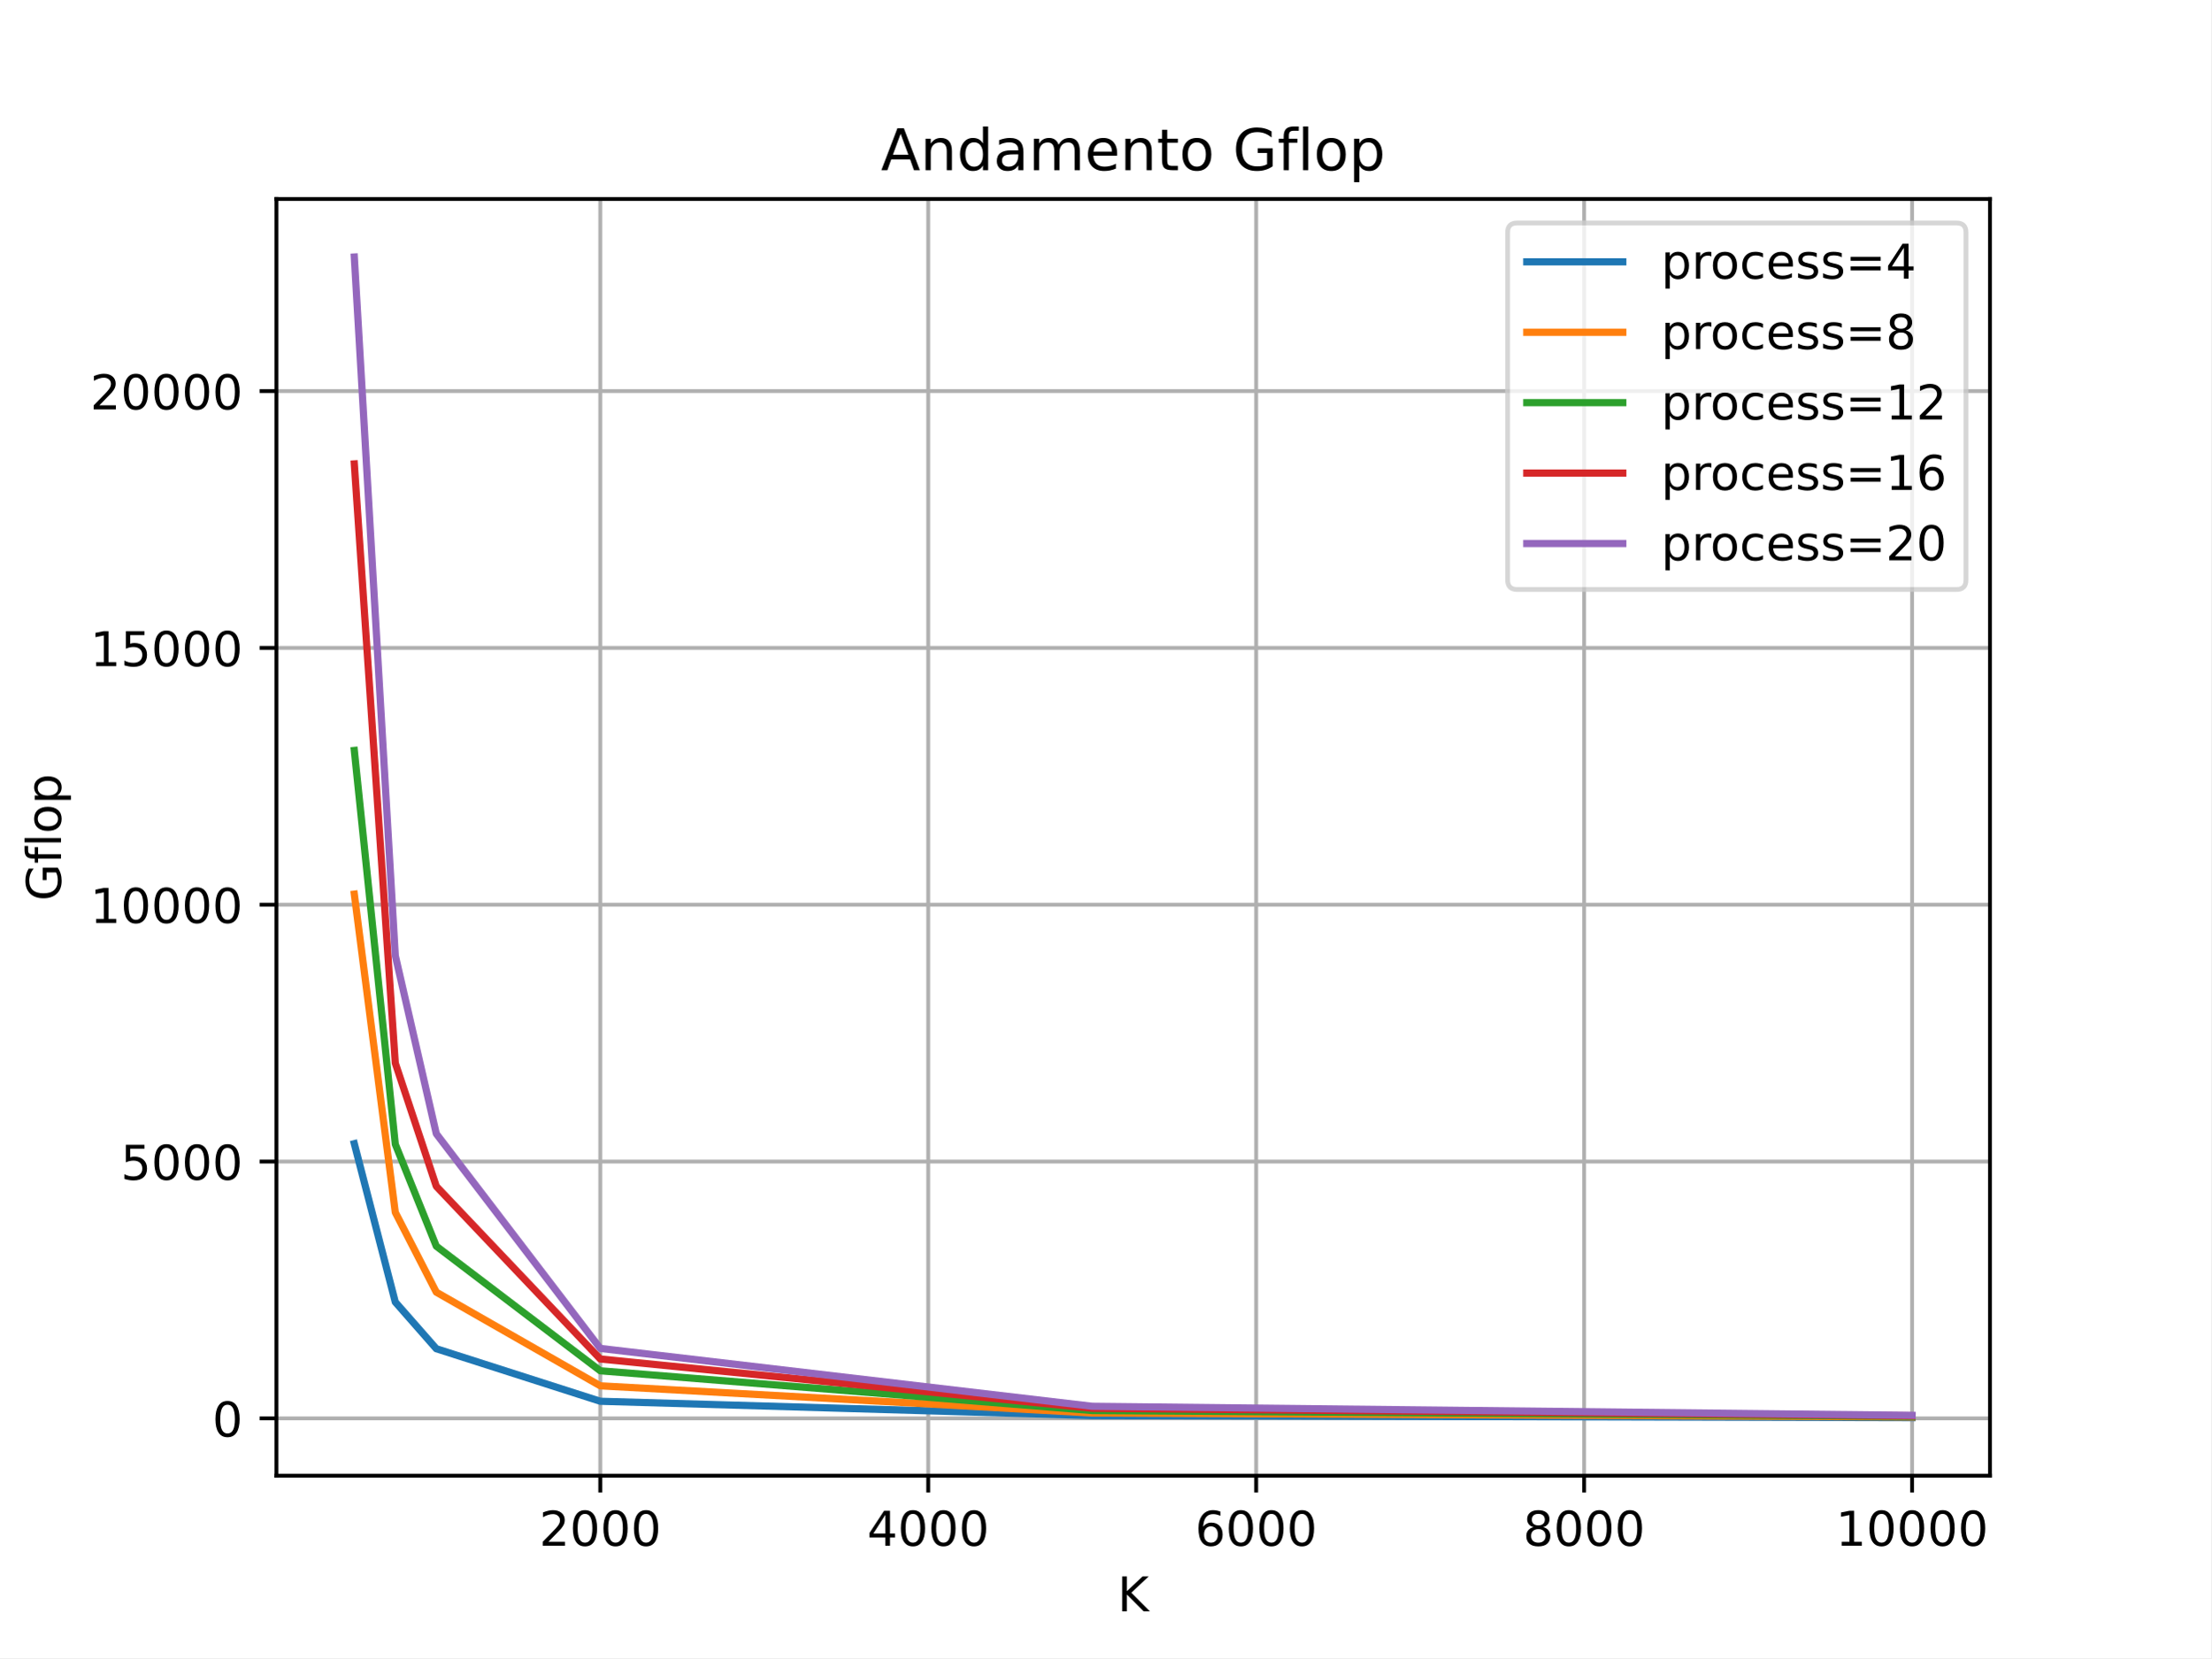
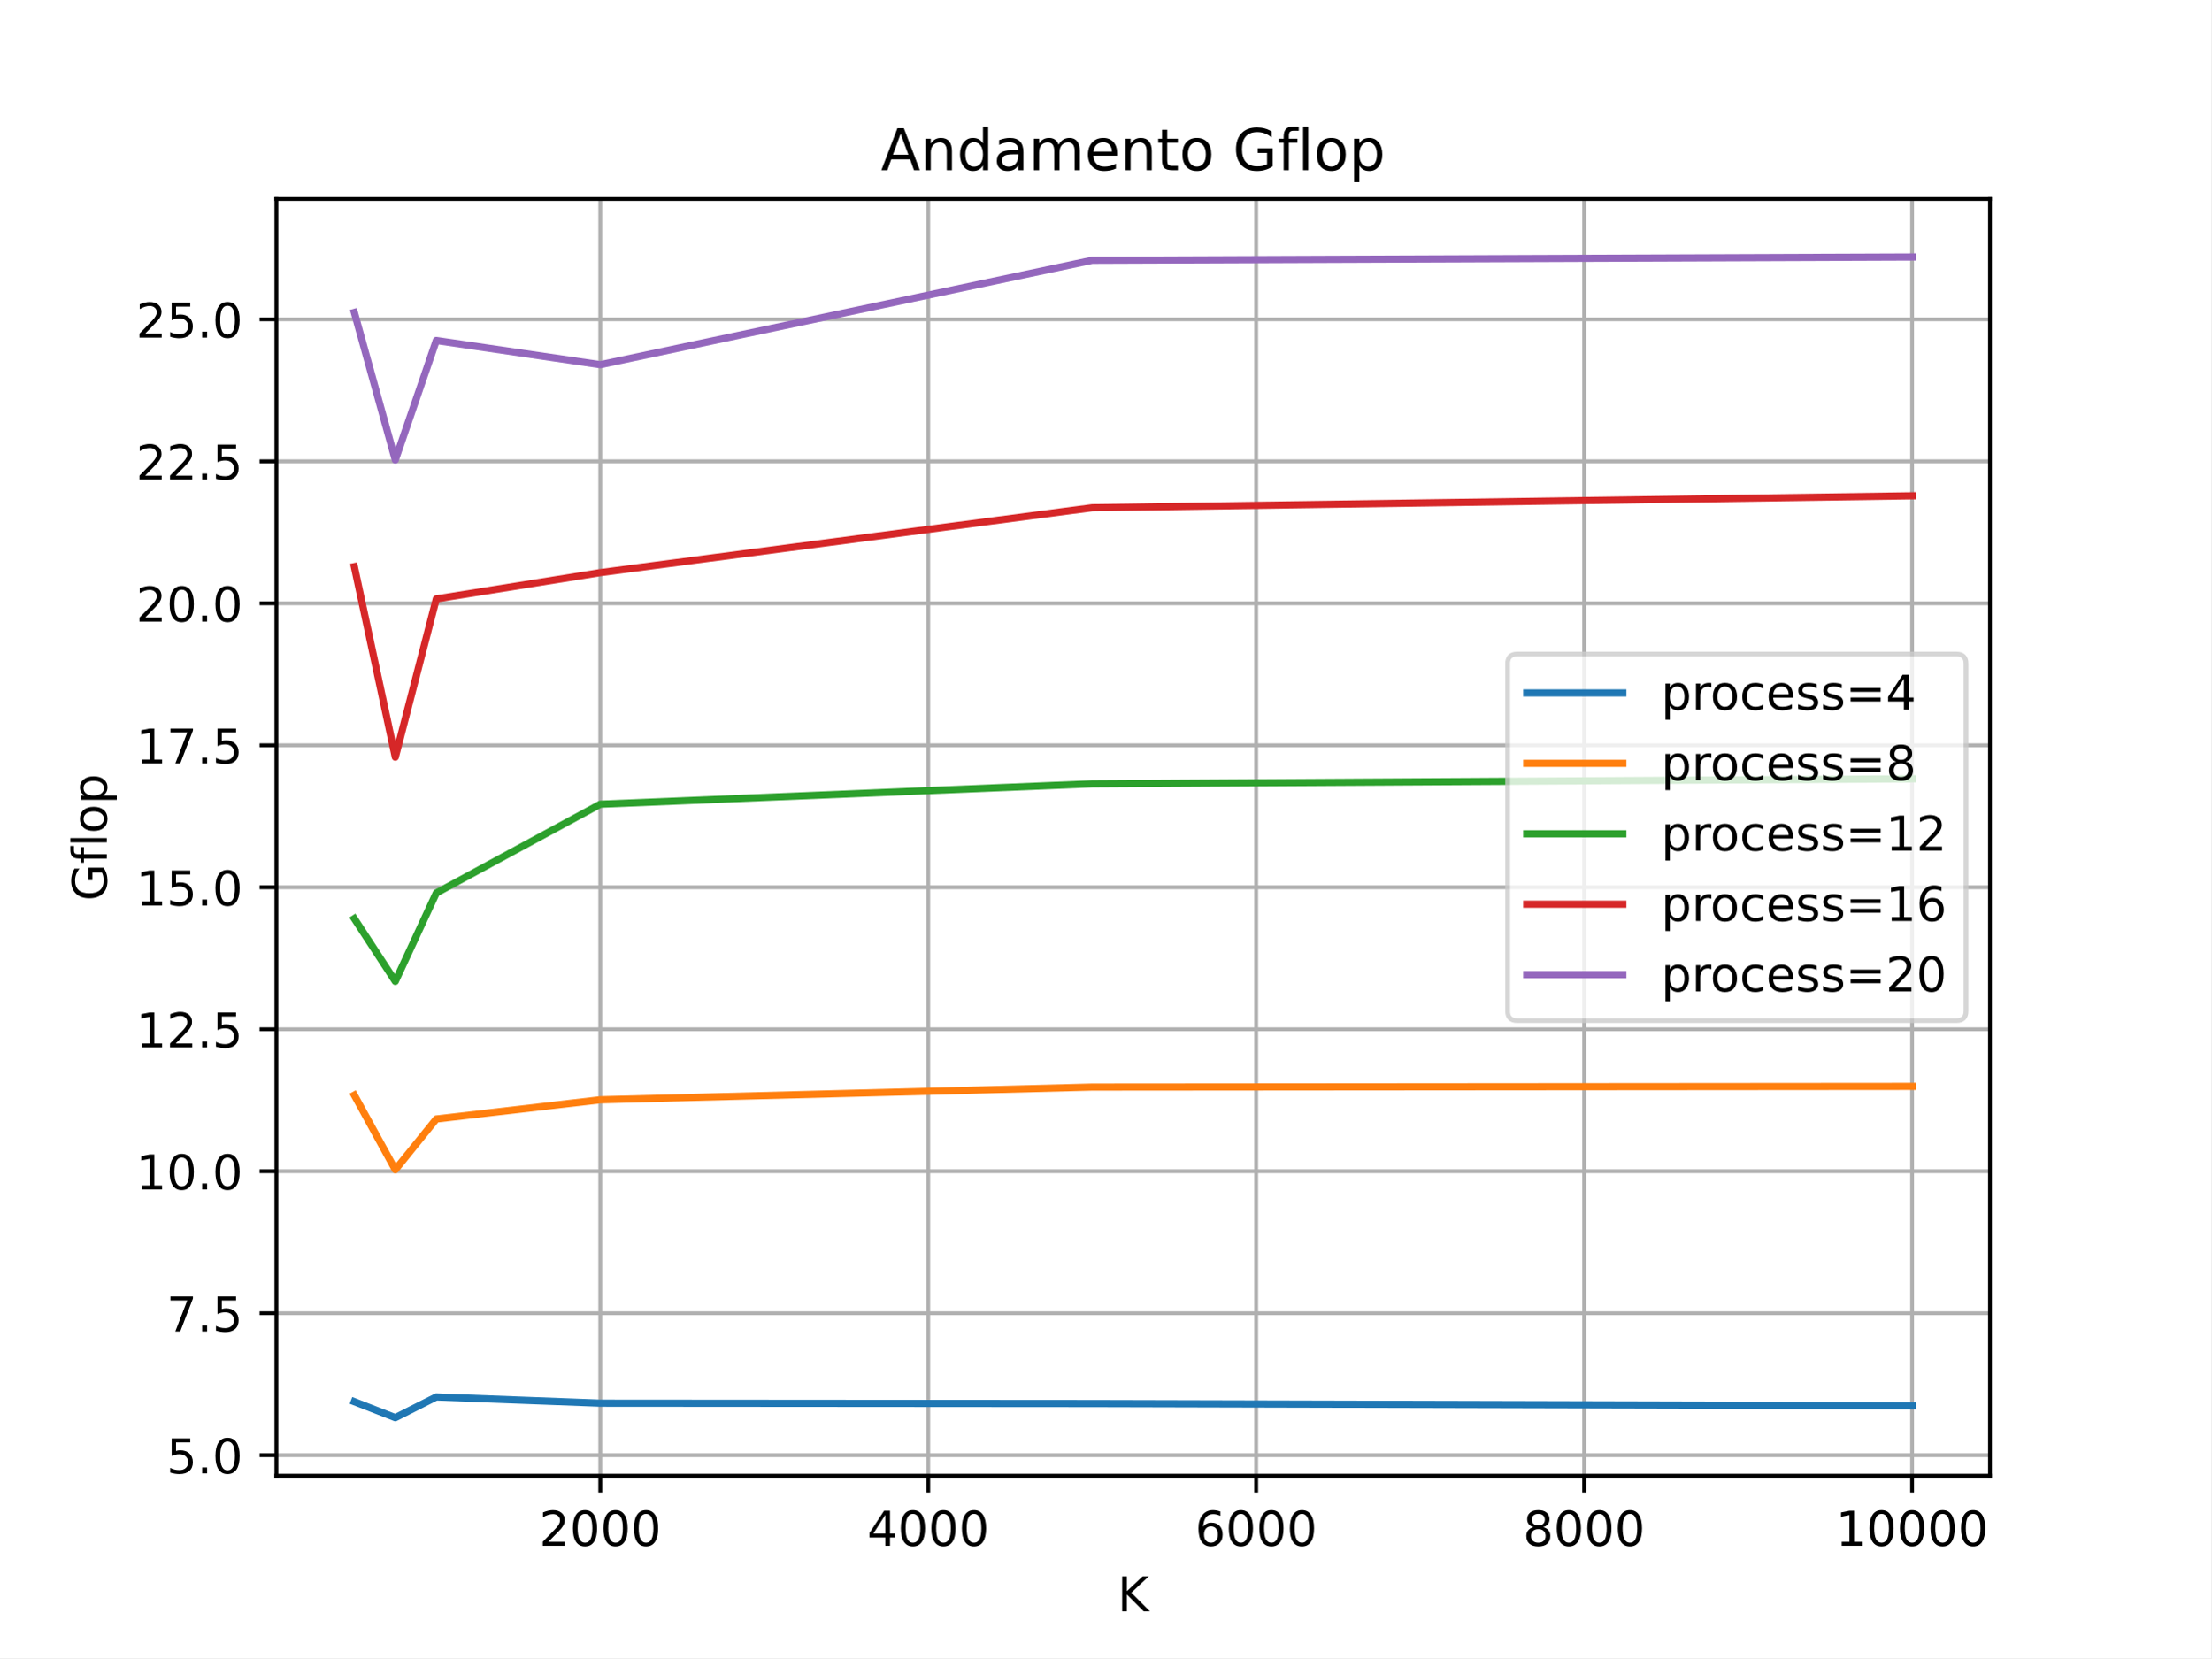
<svg xmlns="http://www.w3.org/2000/svg" xmlns:xlink="http://www.w3.org/1999/xlink" width="460.8pt" height="345.6pt" viewBox="0 0 460.8 345.6" version="1.1">
  <defs>
    <style type="text/css">*{stroke-linejoin: round; stroke-linecap: butt}</style>
  </defs>
  <g id="figure_1">
    <g id="patch_1">
      <path d="M 0 345.6  L 460.8 345.6  L 460.8 0  L 0 0  z " style="fill: #ffffff" />
    </g>
    <g id="axes_1">
      <g id="patch_2">
        <path d="M 57.6 307.584  L 414.72 307.584  L 414.72 41.472  L 57.6 41.472  z " style="fill: #ffffff" />
      </g>
      <g id="matplotlib.axis_1">
        <g id="xtick_1">
          <g id="line2d_1">
-             <path d="M 125.094 307.584  L 125.094 41.472  " clip-path="url(#p0d9759b4b2)" style="fill: none; stroke: #b0b0b0; stroke-width: 0.8; stroke-linecap: square" />
+             <path d="M 125.094 307.584  L 125.094 41.472  " clip-path="url(#p0114167c6a)" style="fill: none; stroke: #b0b0b0; stroke-width: 0.8; stroke-linecap: square" />
          </g>
          <g id="line2d_2">
            <defs>
-               <path id="m0df0024681" d="M 0 0  L 0 3.5  " style="stroke: #000000; stroke-width: 0.8" />
+               <path id="m8cb9207964" d="M 0 0  L 0 3.5  " style="stroke: #000000; stroke-width: 0.8" />
            </defs>
            <g>
-               <use xlink:href="#m0df0024681" x="125.094" y="307.584" style="stroke: #000000; stroke-width: 0.8" />
+               <use xlink:href="#m8cb9207964" x="125.094" y="307.584" style="stroke: #000000; stroke-width: 0.8" />
            </g>
          </g>
          <g id="text_1">
            <g transform="translate(112.369 322.1824) scale(0.1 -0.1)">
              <defs>
                <path id="DejaVuSans-32" d="M 1228 531  L 3431 531  L 3431 0  L 469 0  L 469 531  Q 828 903 1448 1529  Q 2069 2156 2228 2338  Q 2531 2678 2651 2914  Q 2772 3150 2772 3378  Q 2772 3750 2511 3984  Q 2250 4219 1831 4219  Q 1534 4219 1204 4116  Q 875 4013 500 3803  L 500 4441  Q 881 4594 1212 4672  Q 1544 4750 1819 4750  Q 2544 4750 2975 4387  Q 3406 4025 3406 3419  Q 3406 3131 3298 2873  Q 3191 2616 2906 2266  Q 2828 2175 2409 1742  Q 1991 1309 1228 531  z " transform="scale(0.015625)" />
                <path id="DejaVuSans-30" d="M 2034 4250  Q 1547 4250 1301 3770  Q 1056 3291 1056 2328  Q 1056 1369 1301 889  Q 1547 409 2034 409  Q 2525 409 2770 889  Q 3016 1369 3016 2328  Q 3016 3291 2770 3770  Q 2525 4250 2034 4250  z M 2034 4750  Q 2819 4750 3233 4129  Q 3647 3509 3647 2328  Q 3647 1150 3233 529  Q 2819 -91 2034 -91  Q 1250 -91 836 529  Q 422 1150 422 2328  Q 422 3509 836 4129  Q 1250 4750 2034 4750  z " transform="scale(0.015625)" />
              </defs>
              <use xlink:href="#DejaVuSans-32" />
              <use xlink:href="#DejaVuSans-30" x="63.623" />
              <use xlink:href="#DejaVuSans-30" x="127.246" />
              <use xlink:href="#DejaVuSans-30" x="190.869" />
            </g>
          </g>
        </g>
        <g id="xtick_2">
          <g id="line2d_3">
-             <path d="M 193.442 307.584  L 193.442 41.472  " clip-path="url(#p0d9759b4b2)" style="fill: none; stroke: #b0b0b0; stroke-width: 0.8; stroke-linecap: square" />
+             <path d="M 193.442 307.584  L 193.442 41.472  " clip-path="url(#p0114167c6a)" style="fill: none; stroke: #b0b0b0; stroke-width: 0.8; stroke-linecap: square" />
          </g>
          <g id="line2d_4">
            <g>
-               <use xlink:href="#m0df0024681" x="193.442" y="307.584" style="stroke: #000000; stroke-width: 0.8" />
+               <use xlink:href="#m8cb9207964" x="193.442" y="307.584" style="stroke: #000000; stroke-width: 0.8" />
            </g>
          </g>
          <g id="text_2">
            <g transform="translate(180.7173 322.1824) scale(0.1 -0.1)">
              <defs>
                <path id="DejaVuSans-34" d="M 2419 4116  L 825 1625  L 2419 1625  L 2419 4116  z M 2253 4666  L 3047 4666  L 3047 1625  L 3713 1625  L 3713 1100  L 3047 1100  L 3047 0  L 2419 0  L 2419 1100  L 313 1100  L 313 1709  L 2253 4666  z " transform="scale(0.015625)" />
              </defs>
              <use xlink:href="#DejaVuSans-34" />
              <use xlink:href="#DejaVuSans-30" x="63.623" />
              <use xlink:href="#DejaVuSans-30" x="127.246" />
              <use xlink:href="#DejaVuSans-30" x="190.869" />
            </g>
          </g>
        </g>
        <g id="xtick_3">
          <g id="line2d_5">
-             <path d="M 261.791 307.584  L 261.791 41.472  " clip-path="url(#p0d9759b4b2)" style="fill: none; stroke: #b0b0b0; stroke-width: 0.8; stroke-linecap: square" />
+             <path d="M 261.791 307.584  L 261.791 41.472  " clip-path="url(#p0114167c6a)" style="fill: none; stroke: #b0b0b0; stroke-width: 0.8; stroke-linecap: square" />
          </g>
          <g id="line2d_6">
            <g>
-               <use xlink:href="#m0df0024681" x="261.791" y="307.584" style="stroke: #000000; stroke-width: 0.8" />
+               <use xlink:href="#m8cb9207964" x="261.791" y="307.584" style="stroke: #000000; stroke-width: 0.8" />
            </g>
          </g>
          <g id="text_3">
            <g transform="translate(249.0656 322.1824) scale(0.1 -0.1)">
              <defs>
                <path id="DejaVuSans-36" d="M 2113 2584  Q 1688 2584 1439 2293  Q 1191 2003 1191 1497  Q 1191 994 1439 701  Q 1688 409 2113 409  Q 2538 409 2786 701  Q 3034 994 3034 1497  Q 3034 2003 2786 2293  Q 2538 2584 2113 2584  z M 3366 4563  L 3366 3988  Q 3128 4100 2886 4159  Q 2644 4219 2406 4219  Q 1781 4219 1451 3797  Q 1122 3375 1075 2522  Q 1259 2794 1537 2939  Q 1816 3084 2150 3084  Q 2853 3084 3261 2657  Q 3669 2231 3669 1497  Q 3669 778 3244 343  Q 2819 -91 2113 -91  Q 1303 -91 875 529  Q 447 1150 447 2328  Q 447 3434 972 4092  Q 1497 4750 2381 4750  Q 2619 4750 2861 4703  Q 3103 4656 3366 4563  z " transform="scale(0.015625)" />
              </defs>
              <use xlink:href="#DejaVuSans-36" />
              <use xlink:href="#DejaVuSans-30" x="63.623" />
              <use xlink:href="#DejaVuSans-30" x="127.246" />
              <use xlink:href="#DejaVuSans-30" x="190.869" />
            </g>
          </g>
        </g>
        <g id="xtick_4">
          <g id="line2d_7">
-             <path d="M 330.139 307.584  L 330.139 41.472  " clip-path="url(#p0d9759b4b2)" style="fill: none; stroke: #b0b0b0; stroke-width: 0.8; stroke-linecap: square" />
+             <path d="M 330.139 307.584  L 330.139 41.472  " clip-path="url(#p0114167c6a)" style="fill: none; stroke: #b0b0b0; stroke-width: 0.8; stroke-linecap: square" />
          </g>
          <g id="line2d_8">
            <g>
-               <use xlink:href="#m0df0024681" x="330.139" y="307.584" style="stroke: #000000; stroke-width: 0.8" />
+               <use xlink:href="#m8cb9207964" x="330.139" y="307.584" style="stroke: #000000; stroke-width: 0.8" />
            </g>
          </g>
          <g id="text_4">
            <g transform="translate(317.4139 322.1824) scale(0.1 -0.1)">
              <defs>
                <path id="DejaVuSans-38" d="M 2034 2216  Q 1584 2216 1326 1975  Q 1069 1734 1069 1313  Q 1069 891 1326 650  Q 1584 409 2034 409  Q 2484 409 2743 651  Q 3003 894 3003 1313  Q 3003 1734 2745 1975  Q 2488 2216 2034 2216  z M 1403 2484  Q 997 2584 770 2862  Q 544 3141 544 3541  Q 544 4100 942 4425  Q 1341 4750 2034 4750  Q 2731 4750 3128 4425  Q 3525 4100 3525 3541  Q 3525 3141 3298 2862  Q 3072 2584 2669 2484  Q 3125 2378 3379 2068  Q 3634 1759 3634 1313  Q 3634 634 3220 271  Q 2806 -91 2034 -91  Q 1263 -91 848 271  Q 434 634 434 1313  Q 434 1759 690 2068  Q 947 2378 1403 2484  z M 1172 3481  Q 1172 3119 1398 2916  Q 1625 2713 2034 2713  Q 2441 2713 2670 2916  Q 2900 3119 2900 3481  Q 2900 3844 2670 4047  Q 2441 4250 2034 4250  Q 1625 4250 1398 4047  Q 1172 3844 1172 3481  z " transform="scale(0.015625)" />
              </defs>
              <use xlink:href="#DejaVuSans-38" />
              <use xlink:href="#DejaVuSans-30" x="63.623" />
              <use xlink:href="#DejaVuSans-30" x="127.246" />
              <use xlink:href="#DejaVuSans-30" x="190.869" />
            </g>
          </g>
        </g>
        <g id="xtick_5">
          <g id="line2d_9">
-             <path d="M 398.487 307.584  L 398.487 41.472  " clip-path="url(#p0d9759b4b2)" style="fill: none; stroke: #b0b0b0; stroke-width: 0.8; stroke-linecap: square" />
+             <path d="M 398.487 307.584  L 398.487 41.472  " clip-path="url(#p0114167c6a)" style="fill: none; stroke: #b0b0b0; stroke-width: 0.8; stroke-linecap: square" />
          </g>
          <g id="line2d_10">
            <g>
-               <use xlink:href="#m0df0024681" x="398.487" y="307.584" style="stroke: #000000; stroke-width: 0.8" />
+               <use xlink:href="#m8cb9207964" x="398.487" y="307.584" style="stroke: #000000; stroke-width: 0.8" />
            </g>
          </g>
          <g id="text_5">
            <g transform="translate(382.581 322.1824) scale(0.1 -0.1)">
              <defs>
                <path id="DejaVuSans-31" d="M 794 531  L 1825 531  L 1825 4091  L 703 3866  L 703 4441  L 1819 4666  L 2450 4666  L 2450 531  L 3481 531  L 3481 0  L 794 0  L 794 531  z " transform="scale(0.015625)" />
              </defs>
              <use xlink:href="#DejaVuSans-31" />
              <use xlink:href="#DejaVuSans-30" x="63.623" />
              <use xlink:href="#DejaVuSans-30" x="127.246" />
              <use xlink:href="#DejaVuSans-30" x="190.869" />
              <use xlink:href="#DejaVuSans-30" x="254.492" />
            </g>
          </g>
        </g>
        <g id="text_6">
          <g transform="translate(232.8811 335.8606) scale(0.1 -0.1)">
            <defs>
              <path id="DejaVuSans-4b" d="M 628 4666  L 1259 4666  L 1259 2694  L 3353 4666  L 4166 4666  L 1850 2491  L 4331 0  L 3500 0  L 1259 2247  L 1259 0  L 628 0  L 628 4666  z " transform="scale(0.015625)" />
            </defs>
            <use xlink:href="#DejaVuSans-4b" />
          </g>
        </g>
      </g>
      <g id="matplotlib.axis_2">
        <g id="ytick_1">
          <g id="line2d_11">
-             <path d="M 57.6 295.629  L 414.72 295.629  " clip-path="url(#p0d9759b4b2)" style="fill: none; stroke: #b0b0b0; stroke-width: 0.8; stroke-linecap: square" />
+             <path d="M 57.6 303.306  L 414.72 303.306  " clip-path="url(#p0114167c6a)" style="fill: none; stroke: #b0b0b0; stroke-width: 0.8; stroke-linecap: square" />
          </g>
          <g id="line2d_12">
            <defs>
-               <path id="m1ac2b22082" d="M 0 0  L -3.5 0  " style="stroke: #000000; stroke-width: 0.8" />
+               <path id="m74ee2ccb18" d="M 0 0  L -3.5 0  " style="stroke: #000000; stroke-width: 0.8" />
            </defs>
            <g>
-               <use xlink:href="#m1ac2b22082" x="57.6" y="295.629" style="stroke: #000000; stroke-width: 0.8" />
+               <use xlink:href="#m74ee2ccb18" x="57.6" y="303.306" style="stroke: #000000; stroke-width: 0.8" />
            </g>
          </g>
          <g id="text_7">
-             <g transform="translate(44.2375 299.4286) scale(0.1 -0.1)">
-               <use xlink:href="#DejaVuSans-30" />
+             <g transform="translate(34.69687 307.1057) scale(0.1 -0.1)">
+               <defs>
+                 <path id="DejaVuSans-35" d="M 691 4666  L 3169 4666  L 3169 4134  L 1269 4134  L 1269 2991  Q 1406 3038 1543 3061  Q 1681 3084 1819 3084  Q 2600 3084 3056 2656  Q 3513 2228 3513 1497  Q 3513 744 3044 326  Q 2575 -91 1722 -91  Q 1428 -91 1123 -41  Q 819 9 494 109  L 494 744  Q 775 591 1075 516  Q 1375 441 1709 441  Q 2250 441 2565 725  Q 2881 1009 2881 1497  Q 2881 1984 2565 2268  Q 2250 2553 1709 2553  Q 1456 2553 1204 2497  Q 953 2441 691 2322  L 691 4666  z " transform="scale(0.015625)" />
+                 <path id="DejaVuSans-2e" d="M 684 794  L 1344 794  L 1344 0  L 684 0  L 684 794  z " transform="scale(0.015625)" />
+               </defs>
+               <use xlink:href="#DejaVuSans-35" />
+               <use xlink:href="#DejaVuSans-2e" x="63.623" />
+               <use xlink:href="#DejaVuSans-30" x="95.41" />
            </g>
          </g>
        </g>
        <g id="ytick_2">
          <g id="line2d_13">
-             <path d="M 57.6 242.1  L 414.72 242.1  " clip-path="url(#p0d9759b4b2)" style="fill: none; stroke: #b0b0b0; stroke-width: 0.8; stroke-linecap: square" />
+             <path d="M 57.6 273.713  L 414.72 273.713  " clip-path="url(#p0114167c6a)" style="fill: none; stroke: #b0b0b0; stroke-width: 0.8; stroke-linecap: square" />
          </g>
          <g id="line2d_14">
            <g>
-               <use xlink:href="#m1ac2b22082" x="57.6" y="242.1" style="stroke: #000000; stroke-width: 0.8" />
+               <use xlink:href="#m74ee2ccb18" x="57.6" y="273.713" style="stroke: #000000; stroke-width: 0.8" />
            </g>
          </g>
          <g id="text_8">
-             <g transform="translate(25.15 245.8992) scale(0.1 -0.1)">
-               <defs>
-                 <path id="DejaVuSans-35" d="M 691 4666  L 3169 4666  L 3169 4134  L 1269 4134  L 1269 2991  Q 1406 3038 1543 3061  Q 1681 3084 1819 3084  Q 2600 3084 3056 2656  Q 3513 2228 3513 1497  Q 3513 744 3044 326  Q 2575 -91 1722 -91  Q 1428 -91 1123 -41  Q 819 9 494 109  L 494 744  Q 775 591 1075 516  Q 1375 441 1709 441  Q 2250 441 2565 725  Q 2881 1009 2881 1497  Q 2881 1984 2565 2268  Q 2250 2553 1709 2553  Q 1456 2553 1204 2497  Q 953 2441 691 2322  L 691 4666  z " transform="scale(0.015625)" />
-               </defs>
-               <use xlink:href="#DejaVuSans-35" />
-               <use xlink:href="#DejaVuSans-30" x="63.623" />
-               <use xlink:href="#DejaVuSans-30" x="127.246" />
-               <use xlink:href="#DejaVuSans-30" x="190.869" />
+             <g transform="translate(34.69687 277.5126) scale(0.1 -0.1)">
+               <defs>
+                 <path id="DejaVuSans-37" d="M 525 4666  L 3525 4666  L 3525 4397  L 1831 0  L 1172 0  L 2766 4134  L 525 4134  L 525 4666  z " transform="scale(0.015625)" />
+               </defs>
+               <use xlink:href="#DejaVuSans-37" />
+               <use xlink:href="#DejaVuSans-2e" x="63.623" />
+               <use xlink:href="#DejaVuSans-35" x="95.41" />
            </g>
          </g>
        </g>
        <g id="ytick_3">
          <g id="line2d_15">
-             <path d="M 57.6 188.57  L 414.72 188.57  " clip-path="url(#p0d9759b4b2)" style="fill: none; stroke: #b0b0b0; stroke-width: 0.8; stroke-linecap: square" />
+             <path d="M 57.6 244.12  L 414.72 244.12  " clip-path="url(#p0114167c6a)" style="fill: none; stroke: #b0b0b0; stroke-width: 0.8; stroke-linecap: square" />
          </g>
          <g id="line2d_16">
            <g>
-               <use xlink:href="#m1ac2b22082" x="57.6" y="188.57" style="stroke: #000000; stroke-width: 0.8" />
+               <use xlink:href="#m74ee2ccb18" x="57.6" y="244.12" style="stroke: #000000; stroke-width: 0.8" />
            </g>
          </g>
          <g id="text_9">
-             <g transform="translate(18.7875 192.3697) scale(0.1 -0.1)">
+             <g transform="translate(28.33438 247.9194) scale(0.1 -0.1)">
              <use xlink:href="#DejaVuSans-31" />
              <use xlink:href="#DejaVuSans-30" x="63.623" />
-               <use xlink:href="#DejaVuSans-30" x="127.246" />
-               <use xlink:href="#DejaVuSans-30" x="190.869" />
-               <use xlink:href="#DejaVuSans-30" x="254.492" />
+               <use xlink:href="#DejaVuSans-2e" x="127.246" />
+               <use xlink:href="#DejaVuSans-30" x="159.033" />
            </g>
          </g>
        </g>
        <g id="ytick_4">
          <g id="line2d_17">
-             <path d="M 57.6 135.041  L 414.72 135.041  " clip-path="url(#p0d9759b4b2)" style="fill: none; stroke: #b0b0b0; stroke-width: 0.8; stroke-linecap: square" />
+             <path d="M 57.6 214.527  L 414.72 214.527  " clip-path="url(#p0114167c6a)" style="fill: none; stroke: #b0b0b0; stroke-width: 0.8; stroke-linecap: square" />
          </g>
          <g id="line2d_18">
            <g>
-               <use xlink:href="#m1ac2b22082" x="57.6" y="135.041" style="stroke: #000000; stroke-width: 0.8" />
+               <use xlink:href="#m74ee2ccb18" x="57.6" y="214.527" style="stroke: #000000; stroke-width: 0.8" />
            </g>
          </g>
          <g id="text_10">
-             <g transform="translate(18.7875 138.8402) scale(0.1 -0.1)">
+             <g transform="translate(28.33438 218.3263) scale(0.1 -0.1)">
+               <use xlink:href="#DejaVuSans-31" />
+               <use xlink:href="#DejaVuSans-32" x="63.623" />
+               <use xlink:href="#DejaVuSans-2e" x="127.246" />
+               <use xlink:href="#DejaVuSans-35" x="159.033" />
+             </g>
+           </g>
+         </g>
+         <g id="ytick_5">
+           <g id="line2d_19">
+             <path d="M 57.6 184.934  L 414.72 184.934  " clip-path="url(#p0114167c6a)" style="fill: none; stroke: #b0b0b0; stroke-width: 0.8; stroke-linecap: square" />
+           </g>
+           <g id="line2d_20">
+             <g>
+               <use xlink:href="#m74ee2ccb18" x="57.6" y="184.934" style="stroke: #000000; stroke-width: 0.8" />
+             </g>
+           </g>
+           <g id="text_11">
+             <g transform="translate(28.33438 188.7331) scale(0.1 -0.1)">
              <use xlink:href="#DejaVuSans-31" />
              <use xlink:href="#DejaVuSans-35" x="63.623" />
-               <use xlink:href="#DejaVuSans-30" x="127.246" />
-               <use xlink:href="#DejaVuSans-30" x="190.869" />
-               <use xlink:href="#DejaVuSans-30" x="254.492" />
-             </g>
-           </g>
-         </g>
-         <g id="ytick_5">
-           <g id="line2d_19">
-             <path d="M 57.6 81.512  L 414.72 81.512  " clip-path="url(#p0d9759b4b2)" style="fill: none; stroke: #b0b0b0; stroke-width: 0.8; stroke-linecap: square" />
-           </g>
-           <g id="line2d_20">
-             <g>
-               <use xlink:href="#m1ac2b22082" x="57.6" y="81.512" style="stroke: #000000; stroke-width: 0.8" />
-             </g>
-           </g>
-           <g id="text_11">
-             <g transform="translate(18.7875 85.31079) scale(0.1 -0.1)">
+               <use xlink:href="#DejaVuSans-2e" x="127.246" />
+               <use xlink:href="#DejaVuSans-30" x="159.033" />
+             </g>
+           </g>
+         </g>
+         <g id="ytick_6">
+           <g id="line2d_21">
+             <path d="M 57.6 155.341  L 414.72 155.341  " clip-path="url(#p0114167c6a)" style="fill: none; stroke: #b0b0b0; stroke-width: 0.8; stroke-linecap: square" />
+           </g>
+           <g id="line2d_22">
+             <g>
+               <use xlink:href="#m74ee2ccb18" x="57.6" y="155.341" style="stroke: #000000; stroke-width: 0.8" />
+             </g>
+           </g>
+           <g id="text_12">
+             <g transform="translate(28.33438 159.1399) scale(0.1 -0.1)">
+               <use xlink:href="#DejaVuSans-31" />
+               <use xlink:href="#DejaVuSans-37" x="63.623" />
+               <use xlink:href="#DejaVuSans-2e" x="127.246" />
+               <use xlink:href="#DejaVuSans-35" x="159.033" />
+             </g>
+           </g>
+         </g>
+         <g id="ytick_7">
+           <g id="line2d_23">
+             <path d="M 57.6 125.748  L 414.72 125.748  " clip-path="url(#p0114167c6a)" style="fill: none; stroke: #b0b0b0; stroke-width: 0.8; stroke-linecap: square" />
+           </g>
+           <g id="line2d_24">
+             <g>
+               <use xlink:href="#m74ee2ccb18" x="57.6" y="125.748" style="stroke: #000000; stroke-width: 0.8" />
+             </g>
+           </g>
+           <g id="text_13">
+             <g transform="translate(28.33438 129.5468) scale(0.1 -0.1)">
              <use xlink:href="#DejaVuSans-32" />
              <use xlink:href="#DejaVuSans-30" x="63.623" />
-               <use xlink:href="#DejaVuSans-30" x="127.246" />
-               <use xlink:href="#DejaVuSans-30" x="190.869" />
-               <use xlink:href="#DejaVuSans-30" x="254.492" />
-             </g>
-           </g>
-         </g>
-         <g id="text_12">
-           <g transform="translate(12.70781 187.785) rotate(-90) scale(0.1 -0.1)">
+               <use xlink:href="#DejaVuSans-2e" x="127.246" />
+               <use xlink:href="#DejaVuSans-30" x="159.033" />
+             </g>
+           </g>
+         </g>
+         <g id="ytick_8">
+           <g id="line2d_25">
+             <path d="M 57.6 96.154  L 414.72 96.154  " clip-path="url(#p0114167c6a)" style="fill: none; stroke: #b0b0b0; stroke-width: 0.8; stroke-linecap: square" />
+           </g>
+           <g id="line2d_26">
+             <g>
+               <use xlink:href="#m74ee2ccb18" x="57.6" y="96.154" style="stroke: #000000; stroke-width: 0.8" />
+             </g>
+           </g>
+           <g id="text_14">
+             <g transform="translate(28.33438 99.95364) scale(0.1 -0.1)">
+               <use xlink:href="#DejaVuSans-32" />
+               <use xlink:href="#DejaVuSans-32" x="63.623" />
+               <use xlink:href="#DejaVuSans-2e" x="127.246" />
+               <use xlink:href="#DejaVuSans-35" x="159.033" />
+             </g>
+           </g>
+         </g>
+         <g id="ytick_9">
+           <g id="line2d_27">
+             <path d="M 57.6 66.561  L 414.72 66.561  " clip-path="url(#p0114167c6a)" style="fill: none; stroke: #b0b0b0; stroke-width: 0.8; stroke-linecap: square" />
+           </g>
+           <g id="line2d_28">
+             <g>
+               <use xlink:href="#m74ee2ccb18" x="57.6" y="66.561" style="stroke: #000000; stroke-width: 0.8" />
+             </g>
+           </g>
+           <g id="text_15">
+             <g transform="translate(28.33438 70.36049) scale(0.1 -0.1)">
+               <use xlink:href="#DejaVuSans-32" />
+               <use xlink:href="#DejaVuSans-35" x="63.623" />
+               <use xlink:href="#DejaVuSans-2e" x="127.246" />
+               <use xlink:href="#DejaVuSans-30" x="159.033" />
+             </g>
+           </g>
+         </g>
+         <g id="text_16">
+           <g transform="translate(22.25469 187.785) rotate(-90) scale(0.1 -0.1)">
            <defs>
              <path id="DejaVuSans-47" d="M 3809 666  L 3809 1919  L 2778 1919  L 2778 2438  L 4434 2438  L 4434 434  Q 4069 175 3628 42  Q 3188 -91 2688 -91  Q 1594 -91 976 548  Q 359 1188 359 2328  Q 359 3472 976 4111  Q 1594 4750 2688 4750  Q 3144 4750 3555 4637  Q 3966 4525 4313 4306  L 4313 3634  Q 3963 3931 3569 4081  Q 3175 4231 2741 4231  Q 1884 4231 1454 3753  Q 1025 3275 1025 2328  Q 1025 1384 1454 906  Q 1884 428 2741 428  Q 3075 428 3337 486  Q 3600 544 3809 666  z " transform="scale(0.015625)" />
              <path id="DejaVuSans-66" d="M 2375 4863  L 2375 4384  L 1825 4384  Q 1516 4384 1395 4259  Q 1275 4134 1275 3809  L 1275 3500  L 2222 3500  L 2222 3053  L 1275 3053  L 1275 0  L 697 0  L 697 3053  L 147 3053  L 147 3500  L 697 3500  L 697 3744  Q 697 4328 969 4595  Q 1241 4863 1831 4863  L 2375 4863  z " transform="scale(0.015625)" />
              <path id="DejaVuSans-6c" d="M 603 4863  L 1178 4863  L 1178 0  L 603 0  L 603 4863  z " transform="scale(0.015625)" />
              <path id="DejaVuSans-6f" d="M 1959 3097  Q 1497 3097 1228 2736  Q 959 2375 959 1747  Q 959 1119 1226 758  Q 1494 397 1959 397  Q 2419 397 2687 759  Q 2956 1122 2956 1747  Q 2956 2369 2687 2733  Q 2419 3097 1959 3097  z M 1959 3584  Q 2709 3584 3137 3096  Q 3566 2609 3566 1747  Q 3566 888 3137 398  Q 2709 -91 1959 -91  Q 1206 -91 779 398  Q 353 888 353 1747  Q 353 2609 779 3096  Q 1206 3584 1959 3584  z " transform="scale(0.015625)" />
              <path id="DejaVuSans-70" d="M 1159 525  L 1159 -1331  L 581 -1331  L 581 3500  L 1159 3500  L 1159 2969  Q 1341 3281 1617 3432  Q 1894 3584 2278 3584  Q 2916 3584 3314 3078  Q 3713 2572 3713 1747  Q 3713 922 3314 415  Q 2916 -91 2278 -91  Q 1894 -91 1617 61  Q 1341 213 1159 525  z M 3116 1747  Q 3116 2381 2855 2742  Q 2594 3103 2138 3103  Q 1681 3103 1420 2742  Q 1159 2381 1159 1747  Q 1159 1113 1420 752  Q 1681 391 2138 391  Q 2594 391 2855 752  Q 3116 1113 3116 1747  z " transform="scale(0.015625)" />
            </defs>
            <use xlink:href="#DejaVuSans-47" />
            <use xlink:href="#DejaVuSans-66" x="77.49" />
            <use xlink:href="#DejaVuSans-6c" x="112.695" />
            <use xlink:href="#DejaVuSans-6f" x="140.479" />
            <use xlink:href="#DejaVuSans-70" x="201.66" />
          </g>
        </g>
      </g>
-       <g id="line2d_21">
-         <path d="M 73.833 238.378  L 82.376 271.389  L 90.92 281.116  L 125.094 292.067  L 227.616 295.06  L 398.487 295.488  " clip-path="url(#p0d9759b4b2)" style="fill: none; stroke: #1f77b4; stroke-width: 1.5; stroke-linecap: square" />
-       </g>
-       <g id="line2d_22">
-         <path d="M 73.833 186.366  L 82.376 252.694  L 90.92 269.325  L 125.094 288.85  L 227.616 294.523  L 398.487 295.353  " clip-path="url(#p0d9759b4b2)" style="fill: none; stroke: #ff7f0e; stroke-width: 1.5; stroke-linecap: square" />
-       </g>
-       <g id="line2d_23">
-         <path d="M 73.833 156.413  L 82.376 238.49  L 90.92 259.74  L 125.094 285.716  L 227.616 294.009  L 398.487 295.222  " clip-path="url(#p0d9759b4b2)" style="fill: none; stroke: #2ca02c; stroke-width: 1.5; stroke-linecap: square" />
-       </g>
-       <g id="line2d_24">
-         <path d="M 73.833 96.693  L 82.376 221.581  L 90.92 247.264  L 125.094 283.26  L 227.616 293.54  L 398.487 295.102  " clip-path="url(#p0d9759b4b2)" style="fill: none; stroke: #d62728; stroke-width: 1.5; stroke-linecap: square" />
-       </g>
-       <g id="line2d_25">
-         <path d="M 73.833 53.568  L 82.376 199.173  L 90.92 236.306  L 125.094 281.055  L 227.616 293.12  L 398.487 295.001  " clip-path="url(#p0d9759b4b2)" style="fill: none; stroke: #9467bd; stroke-width: 1.5; stroke-linecap: square" />
+       <g id="line2d_29">
+         <path d="M 73.833 292.158  L 82.376 295.488  L 90.92 291.173  L 125.094 292.471  L 227.616 292.55  L 398.487 292.999  " clip-path="url(#p0114167c6a)" style="fill: none; stroke: #1f77b4; stroke-width: 1.5; stroke-linecap: square" />
+       </g>
+       <g id="line2d_30">
+         <path d="M 73.833 228.26  L 82.376 243.81  L 90.92 233.231  L 125.094 229.237  L 227.616 226.577  L 398.487 226.434  " clip-path="url(#p0114167c6a)" style="fill: none; stroke: #ff7f0e; stroke-width: 1.5; stroke-linecap: square" />
+       </g>
+       <g id="line2d_31">
+         <path d="M 73.833 191.461  L 82.376 204.549  L 90.92 186.128  L 125.094 167.62  L 227.616 163.371  L 398.487 162.328  " clip-path="url(#p0114167c6a)" style="fill: none; stroke: #2ca02c; stroke-width: 1.5; stroke-linecap: square" />
+       </g>
+       <g id="line2d_32">
+         <path d="M 73.833 118.093  L 82.376 157.81  L 90.92 124.818  L 125.094 119.345  L 227.616 105.825  L 398.487 103.339  " clip-path="url(#p0114167c6a)" style="fill: none; stroke: #d62728; stroke-width: 1.5; stroke-linecap: square" />
+       </g>
+       <g id="line2d_33">
+         <path d="M 73.833 65.113  L 82.376 95.868  L 90.92 70.97  L 125.094 76.008  L 227.616 54.25  L 398.487 53.568  " clip-path="url(#p0114167c6a)" style="fill: none; stroke: #9467bd; stroke-width: 1.5; stroke-linecap: square" />
      </g>
      <g id="patch_3">
        <path d="M 57.6 307.584  L 57.6 41.472  " style="fill: none; stroke: #000000; stroke-width: 0.8; stroke-linejoin: miter; stroke-linecap: square" />
      </g>
      <g id="patch_4">
        <path d="M 414.72 307.584  L 414.72 41.472  " style="fill: none; stroke: #000000; stroke-width: 0.8; stroke-linejoin: miter; stroke-linecap: square" />
      </g>
      <g id="patch_5">
        <path d="M 57.6 307.584  L 414.72 307.584  " style="fill: none; stroke: #000000; stroke-width: 0.8; stroke-linejoin: miter; stroke-linecap: square" />
      </g>
      <g id="patch_6">
        <path d="M 57.6 41.472  L 414.72 41.472  " style="fill: none; stroke: #000000; stroke-width: 0.8; stroke-linejoin: miter; stroke-linecap: square" />
      </g>
-       <g id="text_13">
+       <g id="text_17">
        <g transform="translate(183.5897 35.472) scale(0.12 -0.12)">
          <defs>
            <path id="DejaVuSans-41" d="M 2188 4044  L 1331 1722  L 3047 1722  L 2188 4044  z M 1831 4666  L 2547 4666  L 4325 0  L 3669 0  L 3244 1197  L 1141 1197  L 716 0  L 50 0  L 1831 4666  z " transform="scale(0.015625)" />
            <path id="DejaVuSans-6e" d="M 3513 2113  L 3513 0  L 2938 0  L 2938 2094  Q 2938 2591 2744 2837  Q 2550 3084 2163 3084  Q 1697 3084 1428 2787  Q 1159 2491 1159 1978  L 1159 0  L 581 0  L 581 3500  L 1159 3500  L 1159 2956  Q 1366 3272 1645 3428  Q 1925 3584 2291 3584  Q 2894 3584 3203 3211  Q 3513 2838 3513 2113  z " transform="scale(0.015625)" />
            <path id="DejaVuSans-64" d="M 2906 2969  L 2906 4863  L 3481 4863  L 3481 0  L 2906 0  L 2906 525  Q 2725 213 2448 61  Q 2172 -91 1784 -91  Q 1150 -91 751 415  Q 353 922 353 1747  Q 353 2572 751 3078  Q 1150 3584 1784 3584  Q 2172 3584 2448 3432  Q 2725 3281 2906 2969  z M 947 1747  Q 947 1113 1208 752  Q 1469 391 1925 391  Q 2381 391 2643 752  Q 2906 1113 2906 1747  Q 2906 2381 2643 2742  Q 2381 3103 1925 3103  Q 1469 3103 1208 2742  Q 947 2381 947 1747  z " transform="scale(0.015625)" />
            <path id="DejaVuSans-61" d="M 2194 1759  Q 1497 1759 1228 1600  Q 959 1441 959 1056  Q 959 750 1161 570  Q 1363 391 1709 391  Q 2188 391 2477 730  Q 2766 1069 2766 1631  L 2766 1759  L 2194 1759  z M 3341 1997  L 3341 0  L 2766 0  L 2766 531  Q 2569 213 2275 61  Q 1981 -91 1556 -91  Q 1019 -91 701 211  Q 384 513 384 1019  Q 384 1609 779 1909  Q 1175 2209 1959 2209  L 2766 2209  L 2766 2266  Q 2766 2663 2505 2880  Q 2244 3097 1772 3097  Q 1472 3097 1187 3025  Q 903 2953 641 2809  L 641 3341  Q 956 3463 1253 3523  Q 1550 3584 1831 3584  Q 2591 3584 2966 3190  Q 3341 2797 3341 1997  z " transform="scale(0.015625)" />
            <path id="DejaVuSans-6d" d="M 3328 2828  Q 3544 3216 3844 3400  Q 4144 3584 4550 3584  Q 5097 3584 5394 3201  Q 5691 2819 5691 2113  L 5691 0  L 5113 0  L 5113 2094  Q 5113 2597 4934 2840  Q 4756 3084 4391 3084  Q 3944 3084 3684 2787  Q 3425 2491 3425 1978  L 3425 0  L 2847 0  L 2847 2094  Q 2847 2600 2669 2842  Q 2491 3084 2119 3084  Q 1678 3084 1418 2786  Q 1159 2488 1159 1978  L 1159 0  L 581 0  L 581 3500  L 1159 3500  L 1159 2956  Q 1356 3278 1631 3431  Q 1906 3584 2284 3584  Q 2666 3584 2933 3390  Q 3200 3197 3328 2828  z " transform="scale(0.015625)" />
            <path id="DejaVuSans-65" d="M 3597 1894  L 3597 1613  L 953 1613  Q 991 1019 1311 708  Q 1631 397 2203 397  Q 2534 397 2845 478  Q 3156 559 3463 722  L 3463 178  Q 3153 47 2828 -22  Q 2503 -91 2169 -91  Q 1331 -91 842 396  Q 353 884 353 1716  Q 353 2575 817 3079  Q 1281 3584 2069 3584  Q 2775 3584 3186 3129  Q 3597 2675 3597 1894  z M 3022 2063  Q 3016 2534 2758 2815  Q 2500 3097 2075 3097  Q 1594 3097 1305 2825  Q 1016 2553 972 2059  L 3022 2063  z " transform="scale(0.015625)" />
            <path id="DejaVuSans-74" d="M 1172 4494  L 1172 3500  L 2356 3500  L 2356 3053  L 1172 3053  L 1172 1153  Q 1172 725 1289 603  Q 1406 481 1766 481  L 2356 481  L 2356 0  L 1766 0  Q 1100 0 847 248  Q 594 497 594 1153  L 594 3053  L 172 3053  L 172 3500  L 594 3500  L 594 4494  L 1172 4494  z " transform="scale(0.015625)" />
            <path id="DejaVuSans-20" transform="scale(0.015625)" />
          </defs>
          <use xlink:href="#DejaVuSans-41" />
          <use xlink:href="#DejaVuSans-6e" x="68.408" />
          <use xlink:href="#DejaVuSans-64" x="131.787" />
          <use xlink:href="#DejaVuSans-61" x="195.264" />
          <use xlink:href="#DejaVuSans-6d" x="256.543" />
          <use xlink:href="#DejaVuSans-65" x="353.955" />
          <use xlink:href="#DejaVuSans-6e" x="415.479" />
          <use xlink:href="#DejaVuSans-74" x="478.857" />
          <use xlink:href="#DejaVuSans-6f" x="518.066" />
          <use xlink:href="#DejaVuSans-20" x="579.248" />
          <use xlink:href="#DejaVuSans-47" x="611.035" />
          <use xlink:href="#DejaVuSans-66" x="688.525" />
          <use xlink:href="#DejaVuSans-6c" x="723.73" />
          <use xlink:href="#DejaVuSans-6f" x="751.514" />
          <use xlink:href="#DejaVuSans-70" x="812.695" />
        </g>
      </g>
      <g id="legend_1">
        <g id="patch_7">
-           <path d="M 316.192 122.863  L 407.72 122.863  Q 409.72 122.863 409.72 120.863  L 409.72 48.472  Q 409.72 46.472 407.72 46.472  L 316.192 46.472  Q 314.192 46.472 314.192 48.472  L 314.192 120.863  Q 314.192 122.863 316.192 122.863  z " style="fill: #ffffff; opacity: 0.8; stroke: #cccccc; stroke-linejoin: miter" />
-         </g>
-         <g id="line2d_26">
-           <path d="M 318.192 54.57  L 328.192 54.57  L 338.192 54.57  " style="fill: none; stroke: #1f77b4; stroke-width: 1.5; stroke-linecap: square" />
-         </g>
-         <g id="text_14">
-           <g transform="translate(346.1919 58.07044) scale(0.1 -0.1)">
+           <path d="M 316.192 212.723  L 407.72 212.723  Q 409.72 212.723 409.72 210.723  L 409.72 138.333  Q 409.72 136.333 407.72 136.333  L 316.192 136.333  Q 314.192 136.333 314.192 138.333  L 314.192 210.723  Q 314.192 212.723 316.192 212.723  z " style="fill: #ffffff; opacity: 0.8; stroke: #cccccc; stroke-linejoin: miter" />
+         </g>
+         <g id="line2d_34">
+           <path d="M 318.192 144.431  L 328.192 144.431  L 338.192 144.431  " style="fill: none; stroke: #1f77b4; stroke-width: 1.5; stroke-linecap: square" />
+         </g>
+         <g id="text_18">
+           <g transform="translate(346.1919 147.9311) scale(0.1 -0.1)">
            <defs>
              <path id="DejaVuSans-72" d="M 2631 2963  Q 2534 3019 2420 3045  Q 2306 3072 2169 3072  Q 1681 3072 1420 2755  Q 1159 2438 1159 1844  L 1159 0  L 581 0  L 581 3500  L 1159 3500  L 1159 2956  Q 1341 3275 1631 3429  Q 1922 3584 2338 3584  Q 2397 3584 2469 3576  Q 2541 3569 2628 3553  L 2631 2963  z " transform="scale(0.015625)" />
              <path id="DejaVuSans-63" d="M 3122 3366  L 3122 2828  Q 2878 2963 2633 3030  Q 2388 3097 2138 3097  Q 1578 3097 1268 2742  Q 959 2388 959 1747  Q 959 1106 1268 751  Q 1578 397 2138 397  Q 2388 397 2633 464  Q 2878 531 3122 666  L 3122 134  Q 2881 22 2623 -34  Q 2366 -91 2075 -91  Q 1284 -91 818 406  Q 353 903 353 1747  Q 353 2603 823 3093  Q 1294 3584 2113 3584  Q 2378 3584 2631 3529  Q 2884 3475 3122 3366  z " transform="scale(0.015625)" />
              <path id="DejaVuSans-73" d="M 2834 3397  L 2834 2853  Q 2591 2978 2328 3040  Q 2066 3103 1784 3103  Q 1356 3103 1142 2972  Q 928 2841 928 2578  Q 928 2378 1081 2264  Q 1234 2150 1697 2047  L 1894 2003  Q 2506 1872 2764 1633  Q 3022 1394 3022 966  Q 3022 478 2636 193  Q 2250 -91 1575 -91  Q 1294 -91 989 -36  Q 684 19 347 128  L 347 722  Q 666 556 975 473  Q 1284 391 1588 391  Q 1994 391 2212 530  Q 2431 669 2431 922  Q 2431 1156 2273 1281  Q 2116 1406 1581 1522  L 1381 1569  Q 847 1681 609 1914  Q 372 2147 372 2553  Q 372 3047 722 3315  Q 1072 3584 1716 3584  Q 2034 3584 2315 3537  Q 2597 3491 2834 3397  z " transform="scale(0.015625)" />
              <path id="DejaVuSans-3d" d="M 678 2906  L 4684 2906  L 4684 2381  L 678 2381  L 678 2906  z M 678 1631  L 4684 1631  L 4684 1100  L 678 1100  L 678 1631  z " transform="scale(0.015625)" />
            </defs>
            <use xlink:href="#DejaVuSans-70" />
            <use xlink:href="#DejaVuSans-72" x="63.477" />
            <use xlink:href="#DejaVuSans-6f" x="102.34" />
            <use xlink:href="#DejaVuSans-63" x="163.521" />
            <use xlink:href="#DejaVuSans-65" x="218.502" />
            <use xlink:href="#DejaVuSans-73" x="280.025" />
            <use xlink:href="#DejaVuSans-73" x="332.125" />
            <use xlink:href="#DejaVuSans-3d" x="384.225" />
            <use xlink:href="#DejaVuSans-34" x="468.014" />
          </g>
        </g>
-         <g id="line2d_27">
-           <path d="M 318.192 69.249  L 328.192 69.249  L 338.192 69.249  " style="fill: none; stroke: #ff7f0e; stroke-width: 1.5; stroke-linecap: square" />
-         </g>
-         <g id="text_15">
-           <g transform="translate(346.1919 72.74856) scale(0.1 -0.1)">
+         <g id="line2d_35">
+           <path d="M 318.192 159.109  L 328.192 159.109  L 338.192 159.109  " style="fill: none; stroke: #ff7f0e; stroke-width: 1.5; stroke-linecap: square" />
+         </g>
+         <g id="text_19">
+           <g transform="translate(346.1919 162.6093) scale(0.1 -0.1)">
            <use xlink:href="#DejaVuSans-70" />
            <use xlink:href="#DejaVuSans-72" x="63.477" />
            <use xlink:href="#DejaVuSans-6f" x="102.34" />
            <use xlink:href="#DejaVuSans-63" x="163.521" />
            <use xlink:href="#DejaVuSans-65" x="218.502" />
            <use xlink:href="#DejaVuSans-73" x="280.025" />
            <use xlink:href="#DejaVuSans-73" x="332.125" />
            <use xlink:href="#DejaVuSans-3d" x="384.225" />
            <use xlink:href="#DejaVuSans-38" x="468.014" />
          </g>
        </g>
-         <g id="line2d_28">
-           <path d="M 318.192 83.927  L 328.192 83.927  L 338.192 83.927  " style="fill: none; stroke: #2ca02c; stroke-width: 1.5; stroke-linecap: square" />
-         </g>
-         <g id="text_16">
-           <g transform="translate(346.1919 87.42669) scale(0.1 -0.1)">
+         <g id="line2d_36">
+           <path d="M 318.192 173.787  L 328.192 173.787  L 338.192 173.787  " style="fill: none; stroke: #2ca02c; stroke-width: 1.5; stroke-linecap: square" />
+         </g>
+         <g id="text_20">
+           <g transform="translate(346.1919 177.2874) scale(0.1 -0.1)">
            <use xlink:href="#DejaVuSans-70" />
            <use xlink:href="#DejaVuSans-72" x="63.477" />
            <use xlink:href="#DejaVuSans-6f" x="102.34" />
            <use xlink:href="#DejaVuSans-63" x="163.521" />
            <use xlink:href="#DejaVuSans-65" x="218.502" />
            <use xlink:href="#DejaVuSans-73" x="280.025" />
            <use xlink:href="#DejaVuSans-73" x="332.125" />
            <use xlink:href="#DejaVuSans-3d" x="384.225" />
            <use xlink:href="#DejaVuSans-31" x="468.014" />
            <use xlink:href="#DejaVuSans-32" x="531.637" />
          </g>
        </g>
-         <g id="line2d_29">
-           <path d="M 318.192 98.605  L 328.192 98.605  L 338.192 98.605  " style="fill: none; stroke: #d62728; stroke-width: 1.5; stroke-linecap: square" />
-         </g>
-         <g id="text_17">
-           <g transform="translate(346.1919 102.1048) scale(0.1 -0.1)">
+         <g id="line2d_37">
+           <path d="M 318.192 188.465  L 328.192 188.465  L 338.192 188.465  " style="fill: none; stroke: #d62728; stroke-width: 1.5; stroke-linecap: square" />
+         </g>
+         <g id="text_21">
+           <g transform="translate(346.1919 191.9655) scale(0.1 -0.1)">
            <use xlink:href="#DejaVuSans-70" />
            <use xlink:href="#DejaVuSans-72" x="63.477" />
            <use xlink:href="#DejaVuSans-6f" x="102.34" />
            <use xlink:href="#DejaVuSans-63" x="163.521" />
            <use xlink:href="#DejaVuSans-65" x="218.502" />
            <use xlink:href="#DejaVuSans-73" x="280.025" />
            <use xlink:href="#DejaVuSans-73" x="332.125" />
            <use xlink:href="#DejaVuSans-3d" x="384.225" />
            <use xlink:href="#DejaVuSans-31" x="468.014" />
            <use xlink:href="#DejaVuSans-36" x="531.637" />
          </g>
        </g>
-         <g id="line2d_30">
-           <path d="M 318.192 113.283  L 328.192 113.283  L 338.192 113.283  " style="fill: none; stroke: #9467bd; stroke-width: 1.5; stroke-linecap: square" />
-         </g>
-         <g id="text_18">
-           <g transform="translate(346.1919 116.7829) scale(0.1 -0.1)">
+         <g id="line2d_38">
+           <path d="M 318.192 203.144  L 328.192 203.144  L 338.192 203.144  " style="fill: none; stroke: #9467bd; stroke-width: 1.5; stroke-linecap: square" />
+         </g>
+         <g id="text_22">
+           <g transform="translate(346.1919 206.6436) scale(0.1 -0.1)">
            <use xlink:href="#DejaVuSans-70" />
            <use xlink:href="#DejaVuSans-72" x="63.477" />
            <use xlink:href="#DejaVuSans-6f" x="102.34" />
            <use xlink:href="#DejaVuSans-63" x="163.521" />
            <use xlink:href="#DejaVuSans-65" x="218.502" />
            <use xlink:href="#DejaVuSans-73" x="280.025" />
            <use xlink:href="#DejaVuSans-73" x="332.125" />
            <use xlink:href="#DejaVuSans-3d" x="384.225" />
            <use xlink:href="#DejaVuSans-32" x="468.014" />
            <use xlink:href="#DejaVuSans-30" x="531.637" />
          </g>
        </g>
      </g>
    </g>
  </g>
  <defs>
-     <clipPath id="p0d9759b4b2">
+     <clipPath id="p0114167c6a">
      <rect x="57.6" y="41.472" width="357.12" height="266.112" />
    </clipPath>
  </defs>
</svg>
